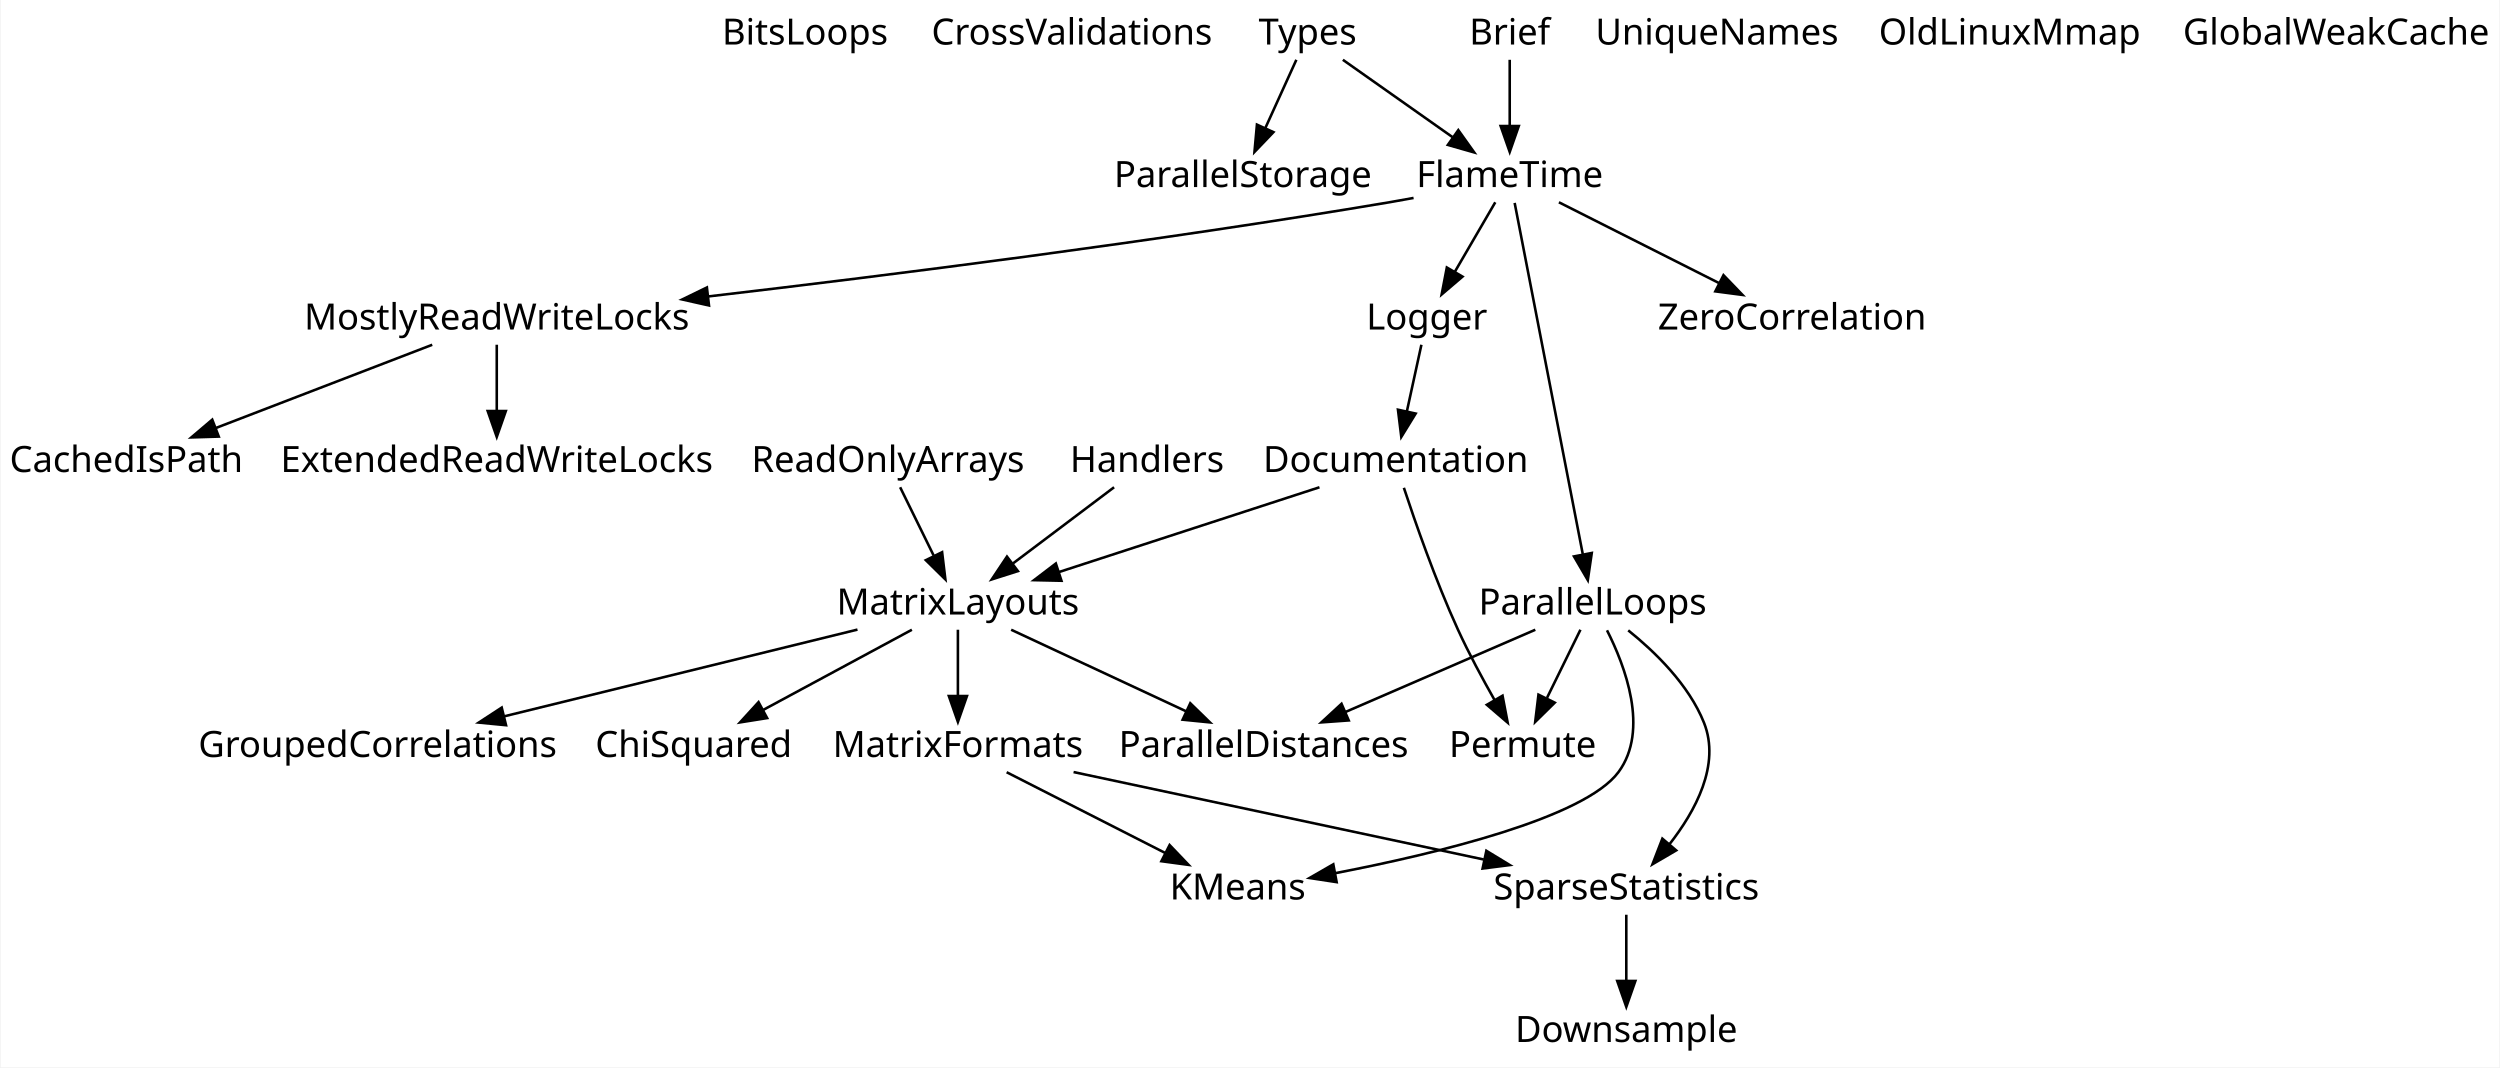
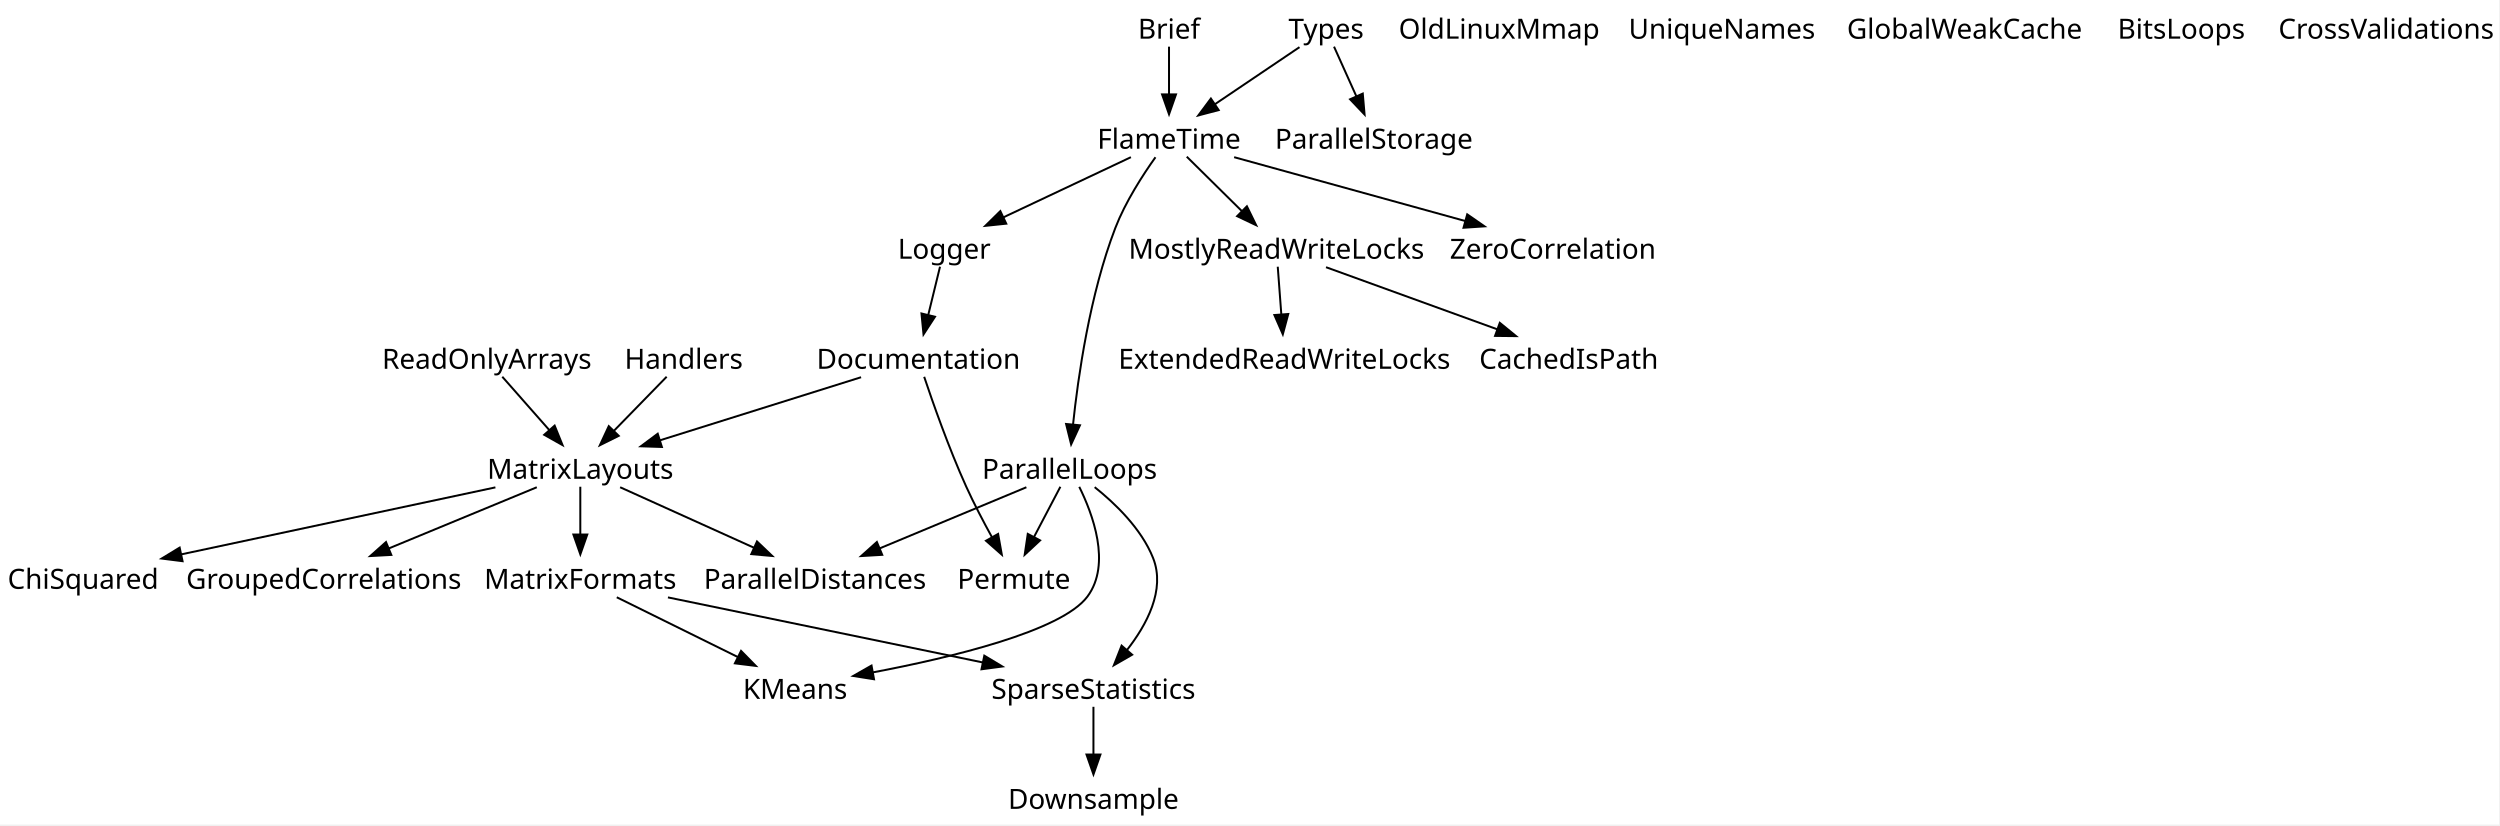
- <svg xmlns="http://www.w3.org/2000/svg" xmlns:xlink="http://www.w3.org/1999/xlink" width="965pt" height="412pt" viewBox="0.00 0.00 964.50 412.00">
-   <g id="graph0" class="graph" transform="scale(1 1) rotate(0) translate(4 408)">
-     <polygon fill="#ffffff" stroke="transparent" points="-4,4 -4,-408 960.5,-408 960.5,4 -4,4" />
+ <svg xmlns="http://www.w3.org/2000/svg" xmlns:xlink="http://www.w3.org/1999/xlink" width="1257pt" height="415pt" viewBox="0.00 0.00 1257.00 415.00">
+   <g id="graph0" class="graph" transform="scale(1 1) rotate(0) translate(4 410.56)">
+     <polygon fill="white" stroke="none" points="-4,4 -4,-410.56 1252.57,-410.56 1252.57,4 -4,4" />
    <g id="node1" class="node">
      <g id="a_node1">
-         <a xlink:href="../bits_loops.html" xlink:title="BitsLoops" target="_top">
-           <polygon fill="none" stroke="#ffffff" points="338.5,-404 274.5,-404 274.5,-385 338.5,-385 338.5,-404" />
-           <text text-anchor="middle" x="306.5" y="-390.8" font-family="Sans-Serif" font-size="14.00" fill="#000000">BitsLoops</text>
+         <a xlink:href="../chi_squared.html" xlink:title="ChiSquared" target="_top">
+           <polygon fill="none" stroke="white" points="75.57,-129.96 0,-129.96 0,-110.64 75.57,-110.64 75.57,-129.96" />
+           <text xml:space="preserve" text-anchor="middle" x="37.78" y="-114.5" font-family="Sans-Serif" font-size="14.00">ChiSquared</text>
        </a>
      </g>
    </g>
    <g id="node2" class="node">
      <g id="a_node2">
-         <a xlink:href="../cross_validations.html" xlink:title="CrossValidations" target="_top">
-           <polygon fill="none" stroke="#ffffff" points="462,-404 357,-404 357,-385 462,-385 462,-404" />
-           <text text-anchor="middle" x="409.5" y="-390.8" font-family="Sans-Serif" font-size="14.00" fill="#000000">CrossValidations</text>
-         </a>
-       </g>
+         <a xlink:href="../matrix_layouts.html" xlink:title="MatrixLayouts" target="_top">
+           <polygon fill="none" stroke="white" points="332.32,-185.28 243.25,-185.28 243.25,-165.96 332.32,-165.96 332.32,-185.28" />
+           <text xml:space="preserve" text-anchor="middle" x="287.78" y="-169.82" font-family="Sans-Serif" font-size="14.00">MatrixLayouts</text>
+         </a>
+       </g>
+     </g>
+     <g id="edge1" class="edge">
+       <path fill="none" stroke="black" d="M245.09,-165.51C201.25,-156.16 133.1,-141.63 87.01,-131.8" />
+       <polygon fill="black" stroke="black" points="87.79,-128.39 77.28,-129.72 86.33,-135.23 87.79,-128.39" />
+     </g>
+     <g id="node7" class="node">
+       <g id="a_node7">
+         <a xlink:href="../matrix_formats.html" xlink:title="MatrixFormats" target="_top">
+           <polygon fill="none" stroke="white" points="333.82,-129.96 241.75,-129.96 241.75,-110.64 333.82,-110.64 333.82,-129.96" />
+           <text xml:space="preserve" text-anchor="middle" x="287.78" y="-114.5" font-family="Sans-Serif" font-size="14.00">MatrixFormats</text>
+         </a>
+       </g>
+     </g>
+     <g id="edge10" class="edge">
+       <path fill="none" stroke="black" d="M287.78,-165.82C287.78,-159.22 287.78,-149.92 287.78,-141.53" />
+       <polygon fill="black" stroke="black" points="291.29,-141.81 287.79,-131.81 284.29,-141.81 291.29,-141.81" />
+     </g>
+     <g id="node13" class="node">
+       <g id="a_node13">
+         <a xlink:href="../grouped_correlations.html" xlink:title="GroupedCorrelations" target="_top">
+           <polygon fill="none" stroke="white" points="223.94,-129.96 93.62,-129.96 93.62,-110.64 223.94,-110.64 223.94,-129.96" />
+           <text xml:space="preserve" text-anchor="middle" x="158.78" y="-114.5" font-family="Sans-Serif" font-size="14.00">GroupedCorrelations</text>
+         </a>
+       </g>
+     </g>
+     <g id="edge7" class="edge">
+       <path fill="none" stroke="black" d="M265.9,-165.57C245.42,-157.11 214.57,-144.36 191.23,-134.71" />
+       <polygon fill="black" stroke="black" points="192.75,-131.55 182.17,-130.97 190.08,-138.02 192.75,-131.55" />
+     </g>
+     <g id="node20" class="node">
+       <g id="a_node20">
+         <a xlink:href="../parallel_distances.html" xlink:title="ParallelDistances" target="_top">
+           <polygon fill="none" stroke="white" points="460.07,-129.96 351.5,-129.96 351.5,-110.64 460.07,-110.64 460.07,-129.96" />
+           <text xml:space="preserve" text-anchor="middle" x="405.78" y="-114.5" font-family="Sans-Serif" font-size="14.00">ParallelDistances</text>
+         </a>
+       </g>
+     </g>
+     <g id="edge13" class="edge">
+       <path fill="none" stroke="black" d="M307.8,-165.57C326.28,-157.23 353.99,-144.7 375.23,-135.1" />
+       <polygon fill="black" stroke="black" points="376.62,-138.32 384.29,-131.01 373.74,-131.94 376.62,-138.32" />
    </g>
    <g id="node3" class="node">
      <g id="a_node3">
-         <a xlink:href="../parallel_storage.html" xlink:title="ParallelStorage" target="_top">
-           <polygon fill="none" stroke="#ffffff" points="523.5,-349 427.5,-349 427.5,-330 523.5,-330 523.5,-349" />
-           <text text-anchor="middle" x="475.5" y="-335.8" font-family="Sans-Serif" font-size="14.00" fill="#000000">ParallelStorage</text>
+         <a xlink:href="../extended_read_write_locks.html" xlink:title="ExtendedReadWriteLocks" target="_top">
+           <polygon fill="none" stroke="white" points="721.94,-240.6 561.62,-240.6 561.62,-221.28 721.94,-221.28 721.94,-240.6" />
+           <text xml:space="preserve" text-anchor="middle" x="641.78" y="-225.14" font-family="Sans-Serif" font-size="14.00">ExtendedReadWriteLocks</text>
        </a>
      </g>
    </g>
    <g id="node4" class="node">
      <g id="a_node4">
-         <a xlink:href="../types.html" xlink:title="Types" target="_top">
-           <polygon fill="none" stroke="#ffffff" points="520.5,-404 480.5,-404 480.5,-385 520.5,-385 520.5,-404" />
-           <text text-anchor="middle" x="500.5" y="-390.8" font-family="Sans-Serif" font-size="14.00" fill="#000000">Types</text>
-         </a>
-       </g>
-     </g>
-     <g id="edge1" class="edge">
-       <path fill="none" stroke="#000000" d="M496.145,-384.92C492.852,-377.675 488.223,-367.49 484.182,-358.601" />
-       <polygon fill="#000000" stroke="#000000" points="487.298,-356.996 479.973,-349.341 480.925,-359.893 487.298,-356.996" />
+         <a xlink:href="../mostly_read_write_locks.html" xlink:title="MostlyReadWriteLocks" target="_top">
+           <polygon fill="none" stroke="white" points="709.32,-295.92 566.25,-295.92 566.25,-276.6 709.32,-276.6 709.32,-295.92" />
+           <text xml:space="preserve" text-anchor="middle" x="637.78" y="-280.46" font-family="Sans-Serif" font-size="14.00">MostlyReadWriteLocks</text>
+         </a>
+       </g>
+     </g>
+     <g id="edge2" class="edge">
+       <path fill="none" stroke="black" d="M638.45,-276.46C638.94,-269.86 639.64,-260.56 640.27,-252.17" />
+       <polygon fill="black" stroke="black" points="643.74,-252.68 641,-242.45 636.76,-252.16 643.74,-252.68" />
+     </g>
+     <g id="node10" class="node">
+       <g id="a_node10">
+         <a xlink:href="../cached_ispath.html" xlink:title="CachedIsPath" target="_top">
+           <polygon fill="none" stroke="white" points="829.32,-240.6 740.25,-240.6 740.25,-221.28 829.32,-221.28 829.32,-240.6" />
+           <text xml:space="preserve" text-anchor="middle" x="784.78" y="-225.14" font-family="Sans-Serif" font-size="14.00">CachedIsPath</text>
+         </a>
+       </g>
+     </g>
+     <g id="edge6" class="edge">
+       <path fill="none" stroke="black" d="M662.72,-276.21C686.48,-267.6 722.49,-254.54 749.25,-244.83" />
+       <polygon fill="black" stroke="black" points="750.1,-248.25 758.3,-241.55 747.71,-241.67 750.1,-248.25" />
+     </g>
+     <g id="node5" class="node">
+       <g id="a_node5">
+         <a xlink:href="../sparse_statistics.html" xlink:title="SparseStatistics" target="_top">
+           <polygon fill="none" stroke="white" points="596.32,-74.64 495.25,-74.64 495.25,-55.32 596.32,-55.32 596.32,-74.64" />
+           <text xml:space="preserve" text-anchor="middle" x="545.78" y="-59.18" font-family="Sans-Serif" font-size="14.00">SparseStatistics</text>
+         </a>
+       </g>
+     </g>
+     <g id="node27" class="node">
+       <g id="a_node27">
+         <a xlink:href="../downsample.html" xlink:title="Downsample" target="_top">
+           <polygon fill="none" stroke="white" points="587.32,-19.32 504.25,-19.32 504.25,0 587.32,0 587.32,-19.32" />
+           <text xml:space="preserve" text-anchor="middle" x="545.78" y="-3.86" font-family="Sans-Serif" font-size="14.00">Downsample</text>
+         </a>
+       </g>
+     </g>
+     <g id="edge25" class="edge">
+       <path fill="none" stroke="black" d="M545.78,-55.18C545.78,-48.58 545.78,-39.28 545.78,-30.89" />
+       <polygon fill="black" stroke="black" points="549.29,-31.17 545.79,-21.17 542.29,-31.17 549.29,-31.17" />
+     </g>
+     <g id="node6" class="node">
+       <g id="a_node6">
+         <a xlink:href="../parallel_loops.html" xlink:title="ParallelLoops" target="_top">
+           <polygon fill="none" stroke="white" points="576.82,-185.28 490.75,-185.28 490.75,-165.96 576.82,-165.96 576.82,-185.28" />
+           <text xml:space="preserve" text-anchor="middle" x="533.78" y="-169.82" font-family="Sans-Serif" font-size="14.00">ParallelLoops</text>
+         </a>
+       </g>
+     </g>
+     <g id="edge3" class="edge">
+       <path fill="none" stroke="black" d="M546.4,-165.62C556.49,-157.58 569.9,-144.8 575.78,-129.96 582.12,-113.96 572.51,-96.29 562.53,-83.58" />
+       <polygon fill="black" stroke="black" points="565.24,-81.37 556.06,-76.08 559.94,-85.94 565.24,-81.37" />
+     </g>
+     <g id="edge12" class="edge">
+       <path fill="none" stroke="black" d="M512.07,-165.57C491.75,-157.11 461.14,-144.36 437.98,-134.71" />
+       <polygon fill="black" stroke="black" points="439.58,-131.59 429,-130.97 436.89,-138.05 439.58,-131.59" />
+     </g>
+     <g id="node21" class="node">
+       <g id="a_node21">
+         <a xlink:href="../kmeans.html" xlink:title="KMeans" target="_top">
+           <polygon fill="none" stroke="white" points="423.07,-74.64 368.5,-74.64 368.5,-55.32 423.07,-55.32 423.07,-74.64" />
+           <text xml:space="preserve" text-anchor="middle" x="395.78" y="-59.18" font-family="Sans-Serif" font-size="14.00">KMeans</text>
+         </a>
+       </g>
+     </g>
+     <g id="edge14" class="edge">
+       <path fill="none" stroke="black" d="M538.65,-165.78C545.26,-152.46 554.94,-127.04 542.78,-110.64 529.84,-93.17 473.77,-79.84 434.75,-72.46" />
+       <polygon fill="black" stroke="black" points="435.46,-69.03 424.99,-70.68 434.2,-75.92 435.46,-69.03" />
+     </g>
+     <g id="node25" class="node">
+       <g id="a_node25">
+         <a xlink:href="../permute.html" xlink:title="Permute" target="_top">
+           <polygon fill="none" stroke="white" points="533.82,-129.96 477.75,-129.96 477.75,-110.64 533.82,-110.64 533.82,-129.96" />
+           <text xml:space="preserve" text-anchor="middle" x="505.78" y="-114.5" font-family="Sans-Serif" font-size="14.00">Permute</text>
+         </a>
+       </g>
+     </g>
+     <g id="edge17" class="edge">
+       <path fill="none" stroke="black" d="M529.16,-165.82C525.54,-158.91 520.36,-149.05 515.79,-140.36" />
+       <polygon fill="black" stroke="black" points="518.96,-138.86 511.21,-131.64 512.76,-142.12 518.96,-138.86" />
+     </g>
+     <g id="edge4" class="edge">
+       <path fill="none" stroke="black" d="M331.84,-110.19C375.68,-101.14 443.07,-87.21 490.48,-77.41" />
+       <polygon fill="black" stroke="black" points="490.91,-80.9 499.99,-75.44 489.49,-74.04 490.91,-80.9" />
+     </g>
+     <g id="edge15" class="edge">
+       <path fill="none" stroke="black" d="M306.11,-110.25C322.86,-101.98 347.92,-89.61 367.29,-80.05" />
+       <polygon fill="black" stroke="black" points="368.6,-83.3 376.02,-75.74 365.5,-77.03 368.6,-83.3" />
+     </g>
+     <g id="node8" class="node">
+       <g id="a_node8">
+         <a xlink:href="../old_linux_mmap.html" xlink:title="OldLinuxMmap" target="_top">
+           <polygon fill="none" stroke="white" points="798.44,-406.56 701.12,-406.56 701.12,-387.24 798.44,-387.24 798.44,-406.56" />
+           <text xml:space="preserve" text-anchor="middle" x="749.78" y="-391.1" font-family="Sans-Serif" font-size="14.00">OldLinuxMmap</text>
+         </a>
+       </g>
+     </g>
+     <g id="node9" class="node">
+       <g id="a_node9">
+         <a xlink:href="../flame_time.html" xlink:title="FlameTime" target="_top">
+           <polygon fill="none" stroke="white" points="620.44,-351.24 547.12,-351.24 547.12,-331.92 620.44,-331.92 620.44,-351.24" />
+           <text xml:space="preserve" text-anchor="middle" x="583.78" y="-335.78" font-family="Sans-Serif" font-size="14.00">FlameTime</text>
+         </a>
+       </g>
+     </g>
+     <g id="edge5" class="edge">
+       <path fill="none" stroke="black" d="M592.7,-331.78C600.24,-324.33 611.25,-313.46 620.51,-304.32" />
+       <polygon fill="black" stroke="black" points="622.94,-306.84 627.6,-297.32 618.02,-301.86 622.94,-306.84" />
+     </g>
+     <g id="edge11" class="edge">
+       <path fill="none" stroke="black" d="M576.97,-331.5C570.77,-322.81 561.86,-309.11 556.78,-295.92 543.95,-262.54 538.03,-221.05 535.49,-196.83" />
+       <polygon fill="black" stroke="black" points="539,-196.73 534.57,-187.1 532.03,-197.39 539,-196.73" />
+     </g>
+     <g id="node14" class="node">
+       <g id="a_node14">
+         <a xlink:href="../zero_correlation.html" xlink:title="ZeroCorrelation" target="_top">
+           <polygon fill="none" stroke="white" points="825.82,-295.92 727.75,-295.92 727.75,-276.6 825.82,-276.6 825.82,-295.92" />
+           <text xml:space="preserve" text-anchor="middle" x="776.78" y="-280.46" font-family="Sans-Serif" font-size="14.00">ZeroCorrelation</text>
+         </a>
+       </g>
+     </g>
+     <g id="edge8" class="edge">
+       <path fill="none" stroke="black" d="M616.52,-331.53C648.55,-322.69 697.53,-309.16 732.91,-299.38" />
+       <polygon fill="black" stroke="black" points="733.72,-302.79 742.43,-296.75 731.85,-296.04 733.72,-302.79" />
+     </g>
+     <g id="node22" class="node">
+       <g id="a_node22">
+         <a xlink:href="../logger.html" xlink:title="Logger" target="_top">
+           <polygon fill="none" stroke="white" points="493.94,-295.92 447.62,-295.92 447.62,-276.6 493.94,-276.6 493.94,-295.92" />
+           <text xml:space="preserve" text-anchor="middle" x="470.78" y="-280.46" font-family="Sans-Serif" font-size="14.00">Logger</text>
+         </a>
+       </g>
+     </g>
+     <g id="edge16" class="edge">
+       <path fill="none" stroke="black" d="M564.62,-331.53C547,-323.22 520.63,-310.78 500.32,-301.2" />
+       <polygon fill="black" stroke="black" points="501.95,-298.1 491.42,-297 498.97,-304.43 501.95,-298.1" />
+     </g>
+     <g id="node11" class="node">
+       <g id="a_node11">
+         <a xlink:href="../read_only_arrays.html" xlink:title="ReadOnlyArrays" target="_top">
+           <polygon fill="none" stroke="white" points="292.82,-240.6 188.75,-240.6 188.75,-221.28 292.82,-221.28 292.82,-240.6" />
+           <text xml:space="preserve" text-anchor="middle" x="240.78" y="-225.14" font-family="Sans-Serif" font-size="14.00">ReadOnlyArrays</text>
+         </a>
+       </g>
+     </g>
+     <g id="edge22" class="edge">
+       <path fill="none" stroke="black" d="M248.55,-221.14C254.97,-213.85 264.3,-203.26 272.25,-194.24" />
+       <polygon fill="black" stroke="black" points="274.87,-196.57 278.85,-186.75 269.62,-191.94 274.87,-196.57" />
+     </g>
+     <g id="node12" class="node">
+       <g id="a_node12">
+         <a xlink:href="../unique_names.html" xlink:title="UniqueNames" target="_top">
+           <polygon fill="none" stroke="white" points="907.07,-406.56 816.5,-406.56 816.5,-387.24 907.07,-387.24 907.07,-406.56" />
+           <text xml:space="preserve" text-anchor="middle" x="861.78" y="-391.1" font-family="Sans-Serif" font-size="14.00">UniqueNames</text>
+         </a>
+       </g>
    </g>
    <g id="node15" class="node">
      <g id="a_node15">
-         <a xlink:href="../flame_time.html" xlink:title="FlameTime" target="_top">
-           <polygon fill="none" stroke="#ffffff" points="615.5,-349 541.5,-349 541.5,-330 615.5,-330 615.5,-349" />
-           <text text-anchor="middle" x="578.5" y="-335.8" font-family="Sans-Serif" font-size="14.00" fill="#000000">FlameTime</text>
-         </a>
-       </g>
-     </g>
-     <g id="edge24" class="edge">
-       <path fill="none" stroke="#000000" d="M514.087,-384.92C525.759,-376.689 542.811,-364.666 556.438,-355.057" />
-       <polygon fill="#000000" stroke="#000000" points="558.652,-357.778 564.807,-349.155 554.618,-352.057 558.652,-357.778" />
-     </g>
-     <g id="node5" class="node">
-       <g id="a_node5">
-         <a xlink:href="../matrix_formats.html" xlink:title="MatrixFormats" target="_top">
-           <polygon fill="none" stroke="#ffffff" points="411.5,-129 319.5,-129 319.5,-110 411.5,-110 411.5,-129" />
-           <text text-anchor="middle" x="365.5" y="-115.8" font-family="Sans-Serif" font-size="14.00" fill="#000000">MatrixFormats</text>
-         </a>
-       </g>
-     </g>
-     <g id="node10" class="node">
-       <g id="a_node10">
-         <a xlink:href="../sparse_statistics.html" xlink:title="SparseStatistics" target="_top">
-           <polygon fill="none" stroke="#ffffff" points="674,-74 573,-74 573,-55 674,-55 674,-74" />
-           <text text-anchor="middle" x="623.5" y="-60.8" font-family="Sans-Serif" font-size="14.00" fill="#000000">SparseStatistics</text>
-         </a>
-       </g>
-     </g>
-     <g id="edge4" class="edge">
-       <path fill="none" stroke="#000000" d="M410.146,-109.983C454.083,-100.616 521.27,-86.293 568.483,-76.228" />
-       <polygon fill="#000000" stroke="#000000" points="569.486,-79.593 578.536,-74.085 568.026,-72.747 569.486,-79.593" />
+         <a xlink:href="../global_weak_cache.html" xlink:title="GlobalWeakCache" target="_top">
+           <polygon fill="none" stroke="white" points="1042.57,-406.56 925,-406.56 925,-387.24 1042.57,-387.24 1042.57,-406.56" />
+           <text xml:space="preserve" text-anchor="middle" x="983.78" y="-391.1" font-family="Sans-Serif" font-size="14.00">GlobalWeakCache</text>
+         </a>
+       </g>
+     </g>
+     <g id="node16" class="node">
+       <g id="a_node16">
+         <a xlink:href="../bits_loops.html" xlink:title="BitsLoops" target="_top">
+           <polygon fill="none" stroke="white" points="1124.57,-406.56 1061,-406.56 1061,-387.24 1124.57,-387.24 1124.57,-406.56" />
+           <text xml:space="preserve" text-anchor="middle" x="1092.78" y="-391.1" font-family="Sans-Serif" font-size="14.00">BitsLoops</text>
+         </a>
+       </g>
    </g>
    <g id="node17" class="node">
      <g id="a_node17">
-         <a xlink:href="../kmeans.html" xlink:title="KMeans" target="_top">
-           <polygon fill="none" stroke="#ffffff" points="501,-74 446,-74 446,-55 501,-55 501,-74" />
-           <text text-anchor="middle" x="473.5" y="-60.8" font-family="Sans-Serif" font-size="14.00" fill="#000000">KMeans</text>
-         </a>
-       </g>
-     </g>
-     <g id="edge12" class="edge">
-       <path fill="none" stroke="#000000" d="M384.312,-109.92C401.243,-101.297 426.349,-88.512 445.614,-78.701" />
-       <polygon fill="#000000" stroke="#000000" points="447.218,-81.812 454.541,-74.155 444.042,-75.574 447.218,-81.812" />
-     </g>
-     <g id="node6" class="node">
-       <g id="a_node6">
-         <a xlink:href="../matrix_layouts.html" xlink:title="MatrixLayouts" target="_top">
-           <polygon fill="none" stroke="#ffffff" points="410,-184 321,-184 321,-165 410,-165 410,-184" />
-           <text text-anchor="middle" x="365.5" y="-170.8" font-family="Sans-Serif" font-size="14.00" fill="#000000">MatrixLayouts</text>
-         </a>
-       </g>
-     </g>
-     <g id="edge2" class="edge">
-       <path fill="none" stroke="#000000" d="M365.5,-164.92C365.5,-157.908 365.5,-148.144 365.5,-139.465" />
-       <polygon fill="#000000" stroke="#000000" points="369,-139.341 365.5,-129.341 362,-139.341 369,-139.341" />
-     </g>
-     <g id="node12" class="node">
-       <g id="a_node12">
-         <a xlink:href="../parallel_distances.html" xlink:title="ParallelDistances" target="_top">
-           <polygon fill="none" stroke="#ffffff" points="537.5,-129 429.5,-129 429.5,-110 537.5,-110 537.5,-129" />
-           <text text-anchor="middle" x="483.5" y="-115.8" font-family="Sans-Serif" font-size="14.00" fill="#000000">ParallelDistances</text>
-         </a>
-       </g>
-     </g>
-     <g id="edge7" class="edge">
-       <path fill="none" stroke="#000000" d="M386.054,-164.92C404.721,-156.219 432.483,-143.279 453.605,-133.434" />
-       <polygon fill="#000000" stroke="#000000" points="455.2,-136.552 462.786,-129.155 452.243,-130.207 455.2,-136.552" />
+         <a xlink:href="../parallel_storage.html" xlink:title="ParallelStorage" target="_top">
+           <polygon fill="none" stroke="white" points="735.07,-351.24 638.5,-351.24 638.5,-331.92 735.07,-331.92 735.07,-351.24" />
+           <text xml:space="preserve" text-anchor="middle" x="686.78" y="-335.78" font-family="Sans-Serif" font-size="14.00">ParallelStorage</text>
+         </a>
+       </g>
    </g>
    <g id="node18" class="node">
      <g id="a_node18">
-         <a xlink:href="../grouped_correlations.html" xlink:title="GroupedCorrelations" target="_top">
-           <polygon fill="none" stroke="#ffffff" points="207,-129 76,-129 76,-110 207,-110 207,-129" />
-           <text text-anchor="middle" x="141.5" y="-115.8" font-family="Sans-Serif" font-size="14.00" fill="#000000">GroupedCorrelations</text>
-         </a>
-       </g>
-     </g>
-     <g id="edge14" class="edge">
-       <path fill="none" stroke="#000000" d="M326.738,-164.982C288.911,-155.695 231.235,-141.533 190.302,-131.482" />
-       <polygon fill="#000000" stroke="#000000" points="191.084,-128.071 180.538,-129.085 189.415,-134.869 191.084,-128.071" />
-     </g>
-     <g id="node25" class="node">
-       <g id="a_node25">
-         <a xlink:href="../chi_squared.html" xlink:title="ChiSquared" target="_top">
-           <polygon fill="none" stroke="#ffffff" points="301.5,-129 225.5,-129 225.5,-110 301.5,-110 301.5,-129" />
-           <text text-anchor="middle" x="263.5" y="-115.8" font-family="Sans-Serif" font-size="14.00" fill="#000000">ChiSquared</text>
-         </a>
-       </g>
-     </g>
-     <g id="edge22" class="edge">
-       <path fill="none" stroke="#000000" d="M347.733,-164.92C331.888,-156.376 308.462,-143.744 290.334,-133.969" />
-       <polygon fill="#000000" stroke="#000000" points="291.869,-130.821 281.406,-129.155 288.546,-136.982 291.869,-130.821" />
-     </g>
-     <g id="node7" class="node">
-       <g id="a_node7">
-         <a xlink:href="../cached_ispath.html" xlink:title="CachedIsPath" target="_top">
-           <polygon fill="none" stroke="#ffffff" points="89,-239 0,-239 0,-220 89,-220 89,-239" />
-           <text text-anchor="middle" x="44.5" y="-225.8" font-family="Sans-Serif" font-size="14.00" fill="#000000">CachedIsPath</text>
-         </a>
-       </g>
-     </g>
-     <g id="node8" class="node">
-       <g id="a_node8">
-         <a xlink:href="../mostly_read_write_locks.html" xlink:title="MostlyReadWriteLocks" target="_top">
-           <polygon fill="none" stroke="#ffffff" points="259,-294 116,-294 116,-275 259,-275 259,-294" />
-           <text text-anchor="middle" x="187.5" y="-280.8" font-family="Sans-Serif" font-size="14.00" fill="#000000">MostlyReadWriteLocks</text>
-         </a>
-       </g>
-     </g>
-     <g id="edge3" class="edge">
-       <path fill="none" stroke="#000000" d="M162.591,-274.92C139.46,-266.023 104.805,-252.694 79.012,-242.774" />
-       <polygon fill="#000000" stroke="#000000" points="80.193,-239.478 69.603,-239.155 77.68,-246.012 80.193,-239.478" />
+         <a xlink:href="../types.html" xlink:title="Types" target="_top">
+           <polygon fill="none" stroke="white" points="683.32,-406.56 642.25,-406.56 642.25,-387.24 683.32,-387.24 683.32,-406.56" />
+           <text xml:space="preserve" text-anchor="middle" x="662.78" y="-391.1" font-family="Sans-Serif" font-size="14.00">Types</text>
+         </a>
+       </g>
+     </g>
+     <g id="edge21" class="edge">
+       <path fill="none" stroke="black" d="M649.38,-386.85C637.69,-378.97 620.48,-367.35 606.62,-358" />
+       <polygon fill="black" stroke="black" points="608.75,-355.21 598.51,-352.52 604.84,-361.01 608.75,-355.21" />
+     </g>
+     <g id="edge9" class="edge">
+       <path fill="none" stroke="black" d="M666.75,-387.1C669.82,-380.27 674.2,-370.55 678.07,-361.93" />
+       <polygon fill="black" stroke="black" points="681.2,-363.51 682.11,-352.96 674.82,-360.64 681.2,-363.51" />
+     </g>
+     <g id="node19" class="node">
+       <g id="a_node19">
+         <a xlink:href="../cross_validations.html" xlink:title="CrossValidations" target="_top">
+           <polygon fill="none" stroke="white" points="1248.57,-406.56 1143,-406.56 1143,-387.24 1248.57,-387.24 1248.57,-406.56" />
+           <text xml:space="preserve" text-anchor="middle" x="1195.78" y="-391.1" font-family="Sans-Serif" font-size="14.00">CrossValidations</text>
+         </a>
+       </g>
+     </g>
+     <g id="node26" class="node">
+       <g id="a_node26">
+         <a xlink:href="../documentation.html" xlink:title="Documentation" target="_top">
+           <polygon fill="none" stroke="white" points="505.69,-240.6 409.88,-240.6 409.88,-221.28 505.69,-221.28 505.69,-240.6" />
+           <text xml:space="preserve" text-anchor="middle" x="457.78" y="-225.14" font-family="Sans-Serif" font-size="14.00">Documentation</text>
+         </a>
+       </g>
+     </g>
+     <g id="edge19" class="edge">
+       <path fill="none" stroke="black" d="M468.64,-276.46C467.01,-269.78 464.71,-260.34 462.64,-251.87" />
+       <polygon fill="black" stroke="black" points="466.11,-251.29 460.34,-242.41 459.31,-252.95 466.11,-251.29" />
    </g>
    <g id="node23" class="node">
      <g id="a_node23">
-         <a xlink:href="../extended_read_write_locks.html" xlink:title="ExtendedReadWriteLocks" target="_top">
-           <polygon fill="none" stroke="#ffffff" points="268,-239 107,-239 107,-220 268,-220 268,-239" />
-           <text text-anchor="middle" x="187.5" y="-225.8" font-family="Sans-Serif" font-size="14.00" fill="#000000">ExtendedReadWriteLocks</text>
-         </a>
-       </g>
-     </g>
-     <g id="edge19" class="edge">
-       <path fill="none" stroke="#000000" d="M187.5,-274.92C187.5,-267.908 187.5,-258.144 187.5,-249.465" />
-       <polygon fill="#000000" stroke="#000000" points="191,-249.341 187.5,-239.341 184,-249.341 191,-249.341" />
-     </g>
-     <g id="node9" class="node">
-       <g id="a_node9">
-         <a xlink:href="../unique_names.html" xlink:title="UniqueNames" target="_top">
-           <polygon fill="none" stroke="#ffffff" points="704,-404 613,-404 613,-385 704,-385 704,-404" />
-           <text text-anchor="middle" x="658.5" y="-390.8" font-family="Sans-Serif" font-size="14.00" fill="#000000">UniqueNames</text>
-         </a>
-       </g>
+         <a xlink:href="../brief.html" xlink:title="Brief" target="_top">
+           <polygon fill="none" stroke="white" points="599.82,-406.56 567.75,-406.56 567.75,-387.24 599.82,-387.24 599.82,-406.56" />
+           <text xml:space="preserve" text-anchor="middle" x="583.78" y="-391.1" font-family="Sans-Serif" font-size="14.00">Brief</text>
+         </a>
+       </g>
+     </g>
+     <g id="edge20" class="edge">
+       <path fill="none" stroke="black" d="M583.78,-387.1C583.78,-380.5 583.78,-371.2 583.78,-362.81" />
+       <polygon fill="black" stroke="black" points="587.29,-363.09 583.79,-353.09 580.29,-363.09 587.29,-363.09" />
    </g>
    <g id="node24" class="node">
      <g id="a_node24">
-         <a xlink:href="../downsample.html" xlink:title="Downsample" target="_top">
-           <polygon fill="none" stroke="#ffffff" points="665,-19 582,-19 582,0 665,0 665,-19" />
-           <text text-anchor="middle" x="623.5" y="-5.8" font-family="Sans-Serif" font-size="14.00" fill="#000000">Downsample</text>
-         </a>
-       </g>
-     </g>
-     <g id="edge20" class="edge">
-       <path fill="none" stroke="#000000" d="M623.5,-54.92C623.5,-47.908 623.5,-38.144 623.5,-29.465" />
-       <polygon fill="#000000" stroke="#000000" points="627,-29.341 623.5,-19.341 620,-29.341 627,-29.341" />
-     </g>
-     <g id="node11" class="node">
-       <g id="a_node11">
-         <a xlink:href="../parallel_loops.html" xlink:title="ParallelLoops" target="_top">
-           <polygon fill="none" stroke="#ffffff" points="653.5,-184 567.5,-184 567.5,-165 653.5,-165 653.5,-184" />
-           <text text-anchor="middle" x="610.5" y="-170.8" font-family="Sans-Serif" font-size="14.00" fill="#000000">ParallelLoops</text>
-         </a>
-       </g>
-     </g>
-     <g id="edge5" class="edge">
-       <path fill="none" stroke="#000000" d="M624.246,-164.684C634.474,-156.47 647.635,-143.745 653.5,-129 659.94,-112.809 650.168,-94.872 640.099,-82.033" />
-       <polygon fill="#000000" stroke="#000000" points="642.752,-79.749 633.606,-74.401 637.42,-84.285 642.752,-79.749" />
-     </g>
-     <g id="edge6" class="edge">
-       <path fill="none" stroke="#000000" d="M588.378,-164.92C568.106,-156.141 537.869,-143.046 515.063,-133.169" />
-       <polygon fill="#000000" stroke="#000000" points="516.362,-129.917 505.794,-129.155 513.58,-136.341 516.362,-129.917" />
-     </g>
-     <g id="node16" class="node">
-       <g id="a_node16">
-         <a xlink:href="../permute.html" xlink:title="Permute" target="_top">
-           <polygon fill="none" stroke="#ffffff" points="611.5,-129 555.5,-129 555.5,-110 611.5,-110 611.5,-129" />
-           <text text-anchor="middle" x="583.5" y="-115.8" font-family="Sans-Serif" font-size="14.00" fill="#000000">Permute</text>
-         </a>
-       </g>
-     </g>
-     <g id="edge11" class="edge">
-       <path fill="none" stroke="#000000" d="M605.797,-164.92C602.24,-157.675 597.241,-147.49 592.877,-138.601" />
-       <polygon fill="#000000" stroke="#000000" points="595.88,-136.775 588.331,-129.341 589.596,-139.86 595.88,-136.775" />
-     </g>
-     <g id="edge13" class="edge">
-       <path fill="none" stroke="#000000" d="M616.053,-164.707C622.96,-151.076 632.47,-126.235 620.5,-110 607.438,-92.284 550.29,-78.524 511.22,-70.967" />
-       <polygon fill="#000000" stroke="#000000" points="511.697,-67.495 501.223,-69.091 510.406,-74.375 511.697,-67.495" />
-     </g>
-     <g id="node13" class="node">
-       <g id="a_node13">
-         <a xlink:href="../documentation.html" xlink:title="Documentation" target="_top">
-           <polygon fill="none" stroke="#ffffff" points="582.5,-239 486.5,-239 486.5,-220 582.5,-220 582.5,-239" />
-           <text text-anchor="middle" x="534.5" y="-225.8" font-family="Sans-Serif" font-size="14.00" fill="#000000">Documentation</text>
-         </a>
-       </g>
-     </g>
-     <g id="edge17" class="edge">
-       <path fill="none" stroke="#000000" d="M505.062,-219.92C477.158,-210.838 435.065,-197.139 404.404,-187.161" />
-       <polygon fill="#000000" stroke="#000000" points="405.476,-183.829 394.883,-184.063 403.309,-190.486 405.476,-183.829" />
-     </g>
-     <g id="edge10" class="edge">
-       <path fill="none" stroke="#000000" d="M537.646,-219.705C541.869,-206.907 549.846,-183.903 558.5,-165 562.707,-155.811 568.024,-145.943 572.673,-137.754" />
-       <polygon fill="#000000" stroke="#000000" points="575.729,-139.459 577.715,-129.052 569.673,-135.949 575.729,-139.459" />
-     </g>
-     <g id="node14" class="node">
-       <g id="a_node14">
-         <a xlink:href="../logger.html" xlink:title="Logger" target="_top">
-           <polygon fill="none" stroke="#ffffff" points="570,-294 523,-294 523,-275 570,-275 570,-294" />
-           <text text-anchor="middle" x="546.5" y="-280.8" font-family="Sans-Serif" font-size="14.00" fill="#000000">Logger</text>
-         </a>
-       </g>
-     </g>
-     <g id="edge8" class="edge">
-       <path fill="none" stroke="#000000" d="M544.41,-274.92C542.863,-267.83 540.702,-257.927 538.793,-249.176" />
-       <polygon fill="#000000" stroke="#000000" points="542.198,-248.365 536.647,-239.341 535.359,-249.857 542.198,-248.365" />
-     </g>
-     <g id="edge9" class="edge">
-       <path fill="none" stroke="#000000" d="M541.386,-331.594C538.385,-331.029 535.395,-330.489 532.5,-330 442.791,-314.841 339.24,-301.772 269.176,-293.579" />
-       <polygon fill="#000000" stroke="#000000" points="269.424,-290.085 259.087,-292.406 268.616,-297.038 269.424,-290.085" />
-     </g>
-     <g id="edge15" class="edge">
-       <path fill="none" stroke="#000000" d="M580.406,-329.673C585.554,-303.129 599.812,-229.609 606.691,-194.14" />
-       <polygon fill="#000000" stroke="#000000" points="610.176,-194.553 608.644,-184.069 603.304,-193.22 610.176,-194.553" />
-     </g>
-     <g id="edge21" class="edge">
-       <path fill="none" stroke="#000000" d="M572.926,-329.92C568.62,-322.519 562.53,-312.051 557.281,-303.029" />
-       <polygon fill="#000000" stroke="#000000" points="560.28,-301.224 552.226,-294.341 554.229,-304.745 560.28,-301.224" />
-     </g>
-     <g id="node27" class="node">
-       <g id="a_node27">
-         <a xlink:href="../zero_correlation.html" xlink:title="ZeroCorrelation" target="_top">
-           <polygon fill="none" stroke="#ffffff" points="736.5,-294 638.5,-294 638.5,-275 736.5,-275 736.5,-294" />
-           <text text-anchor="middle" x="687.5" y="-280.8" font-family="Sans-Serif" font-size="14.00" fill="#000000">ZeroCorrelation</text>
-         </a>
-       </g>
-     </g>
-     <g id="edge25" class="edge">
-       <path fill="none" stroke="#000000" d="M597.486,-329.92C614.574,-321.297 639.913,-308.512 659.356,-298.701" />
-       <polygon fill="#000000" stroke="#000000" points="661.014,-301.785 668.365,-294.155 657.861,-295.535 661.014,-301.785" />
-     </g>
-     <g id="node19" class="node">
-       <g id="a_node19">
-         <a xlink:href="../read_only_arrays.html" xlink:title="ReadOnlyArrays" target="_top">
-           <polygon fill="none" stroke="#ffffff" points="390.5,-239 286.5,-239 286.5,-220 390.5,-220 390.5,-239" />
-           <text text-anchor="middle" x="338.5" y="-225.8" font-family="Sans-Serif" font-size="14.00" fill="#000000">ReadOnlyArrays</text>
-         </a>
-       </g>
-     </g>
-     <g id="edge16" class="edge">
-       <path fill="none" stroke="#000000" d="M343.203,-219.92C346.76,-212.675 351.759,-202.49 356.123,-193.601" />
-       <polygon fill="#000000" stroke="#000000" points="359.404,-194.86 360.669,-184.341 353.12,-191.775 359.404,-194.86" />
-     </g>
-     <g id="node20" class="node">
-       <g id="a_node20">
-         <a xlink:href="../old_linux_mmap.html" xlink:title="OldLinuxMmap" target="_top">
-           <polygon fill="none" stroke="#ffffff" points="820.5,-404 722.5,-404 722.5,-385 820.5,-385 820.5,-404" />
-           <text text-anchor="middle" x="771.5" y="-390.8" font-family="Sans-Serif" font-size="14.00" fill="#000000">OldLinuxMmap</text>
-         </a>
-       </g>
-     </g>
-     <g id="node21" class="node">
-       <g id="a_node21">
        <a xlink:href="../handlers.html" xlink:title="Handlers" target="_top">
-           <polygon fill="none" stroke="#ffffff" points="468,-239 409,-239 409,-220 468,-220 468,-239" />
-           <text text-anchor="middle" x="438.5" y="-225.8" font-family="Sans-Serif" font-size="14.00" fill="#000000">Handlers</text>
-         </a>
-       </g>
+           <polygon fill="none" stroke="white" points="368.94,-240.6 310.62,-240.6 310.62,-221.28 368.94,-221.28 368.94,-240.6" />
+           <text xml:space="preserve" text-anchor="middle" x="339.78" y="-225.14" font-family="Sans-Serif" font-size="14.00">Handlers</text>
+         </a>
+       </g>
+     </g>
+     <g id="edge23" class="edge">
+       <path fill="none" stroke="black" d="M331.2,-221.14C323.94,-213.69 313.33,-202.82 304.42,-193.68" />
+       <polygon fill="black" stroke="black" points="307.1,-191.42 297.62,-186.7 302.09,-196.3 307.1,-191.42" />
+     </g>
+     <g id="edge24" class="edge">
+       <path fill="none" stroke="black" d="M428.95,-220.89C401.11,-212.16 358.71,-198.87 327.65,-189.12" />
+       <polygon fill="black" stroke="black" points="328.8,-185.82 318.21,-186.16 326.7,-192.49 328.8,-185.82" />
    </g>
    <g id="edge18" class="edge">
-       <path fill="none" stroke="#000000" d="M425.784,-219.92C415.031,-211.818 399.398,-200.04 386.747,-190.508" />
-       <polygon fill="#000000" stroke="#000000" points="388.654,-187.563 378.562,-184.341 384.442,-193.154 388.654,-187.563" />
-     </g>
-     <g id="node22" class="node">
-       <g id="a_node22">
-         <a xlink:href="../global_weak_cache.html" xlink:title="GlobalWeakCache" target="_top">
-           <polygon fill="none" stroke="#ffffff" points="956.5,-404 838.5,-404 838.5,-385 956.5,-385 956.5,-404" />
-           <text text-anchor="middle" x="897.5" y="-390.8" font-family="Sans-Serif" font-size="14.00" fill="#000000">GlobalWeakCache</text>
-         </a>
-       </g>
-     </g>
-     <g id="node26" class="node">
-       <g id="a_node26">
-         <a xlink:href="../brief.html" xlink:title="Brief" target="_top">
-           <polygon fill="none" stroke="#ffffff" points="594.5,-404 562.5,-404 562.5,-385 594.5,-385 594.5,-404" />
-           <text text-anchor="middle" x="578.5" y="-390.8" font-family="Sans-Serif" font-size="14.00" fill="#000000">Brief</text>
-         </a>
-       </g>
-     </g>
-     <g id="edge23" class="edge">
-       <path fill="none" stroke="#000000" d="M578.5,-384.92C578.5,-377.908 578.5,-368.144 578.5,-359.465" />
-       <polygon fill="#000000" stroke="#000000" points="582,-359.341 578.5,-349.341 575,-359.341 582,-359.341" />
+       <path fill="none" stroke="black" d="M460.68,-221.1C464.86,-208.61 473.06,-185.19 481.78,-165.96 485.69,-157.35 490.54,-148.11 494.86,-140.27" />
+       <polygon fill="black" stroke="black" points="497.85,-142.1 499.71,-131.67 491.75,-138.67 497.85,-142.1" />
    </g>
  </g>
</svg>
